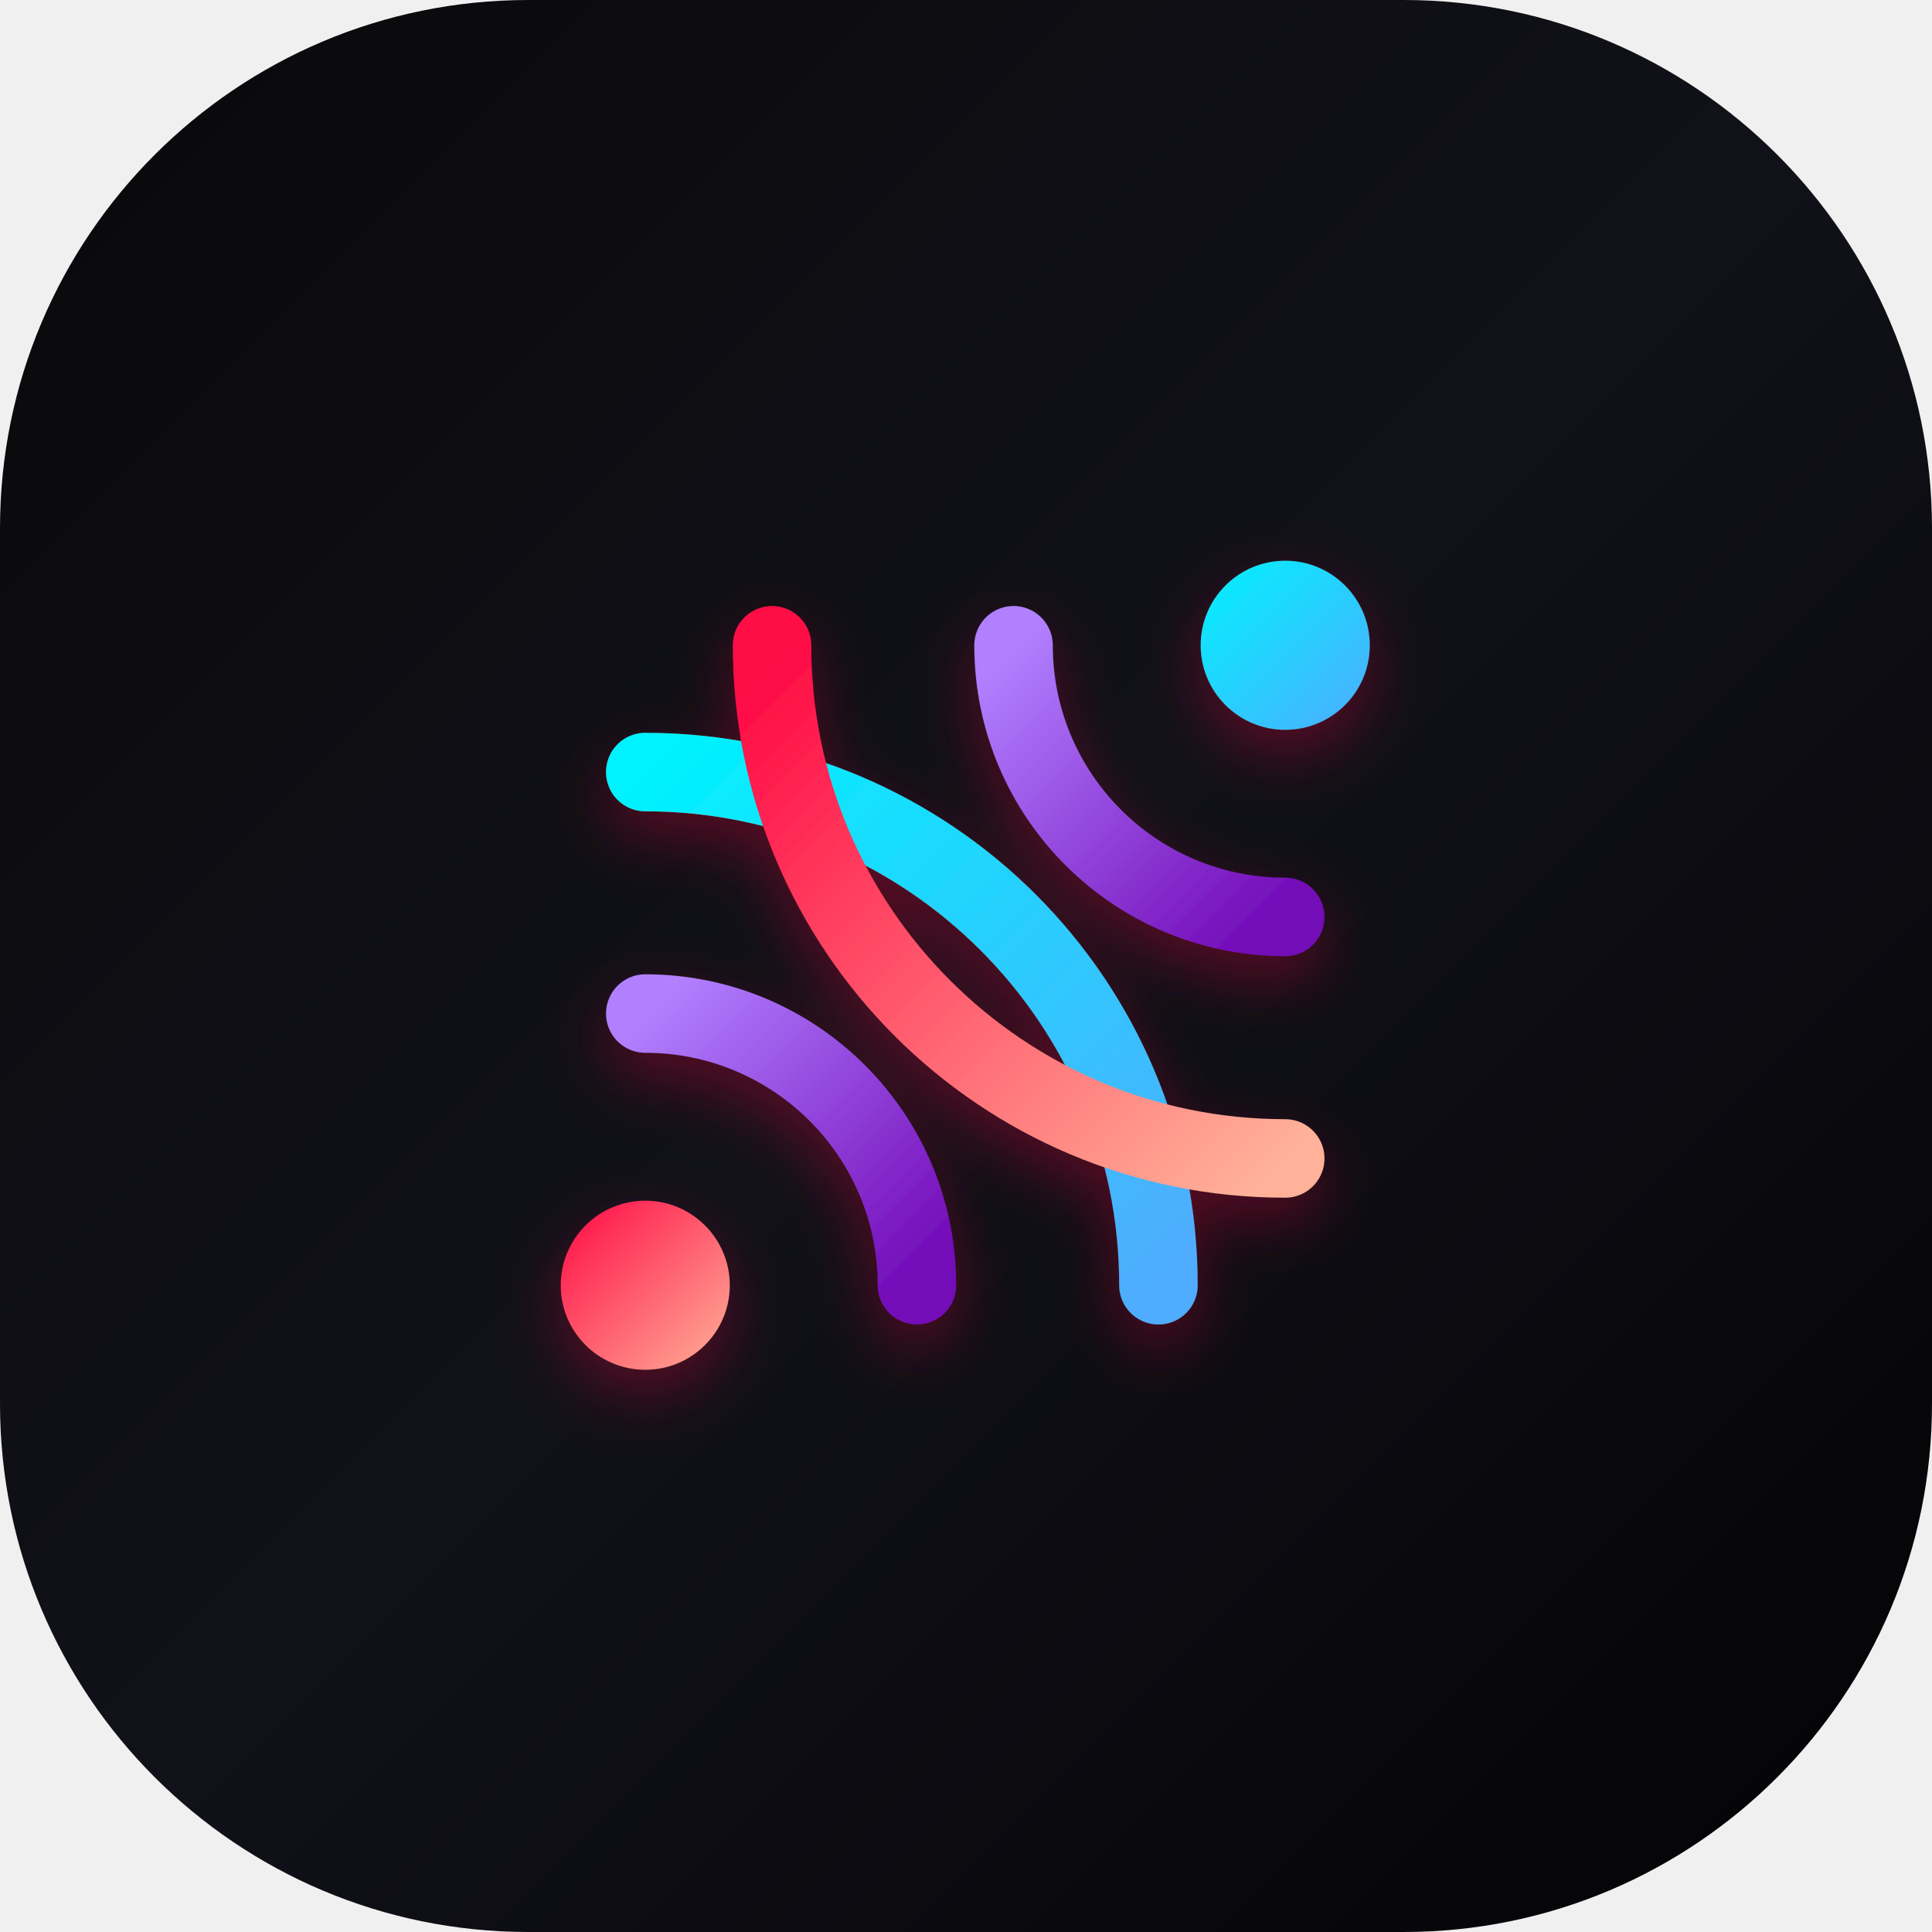
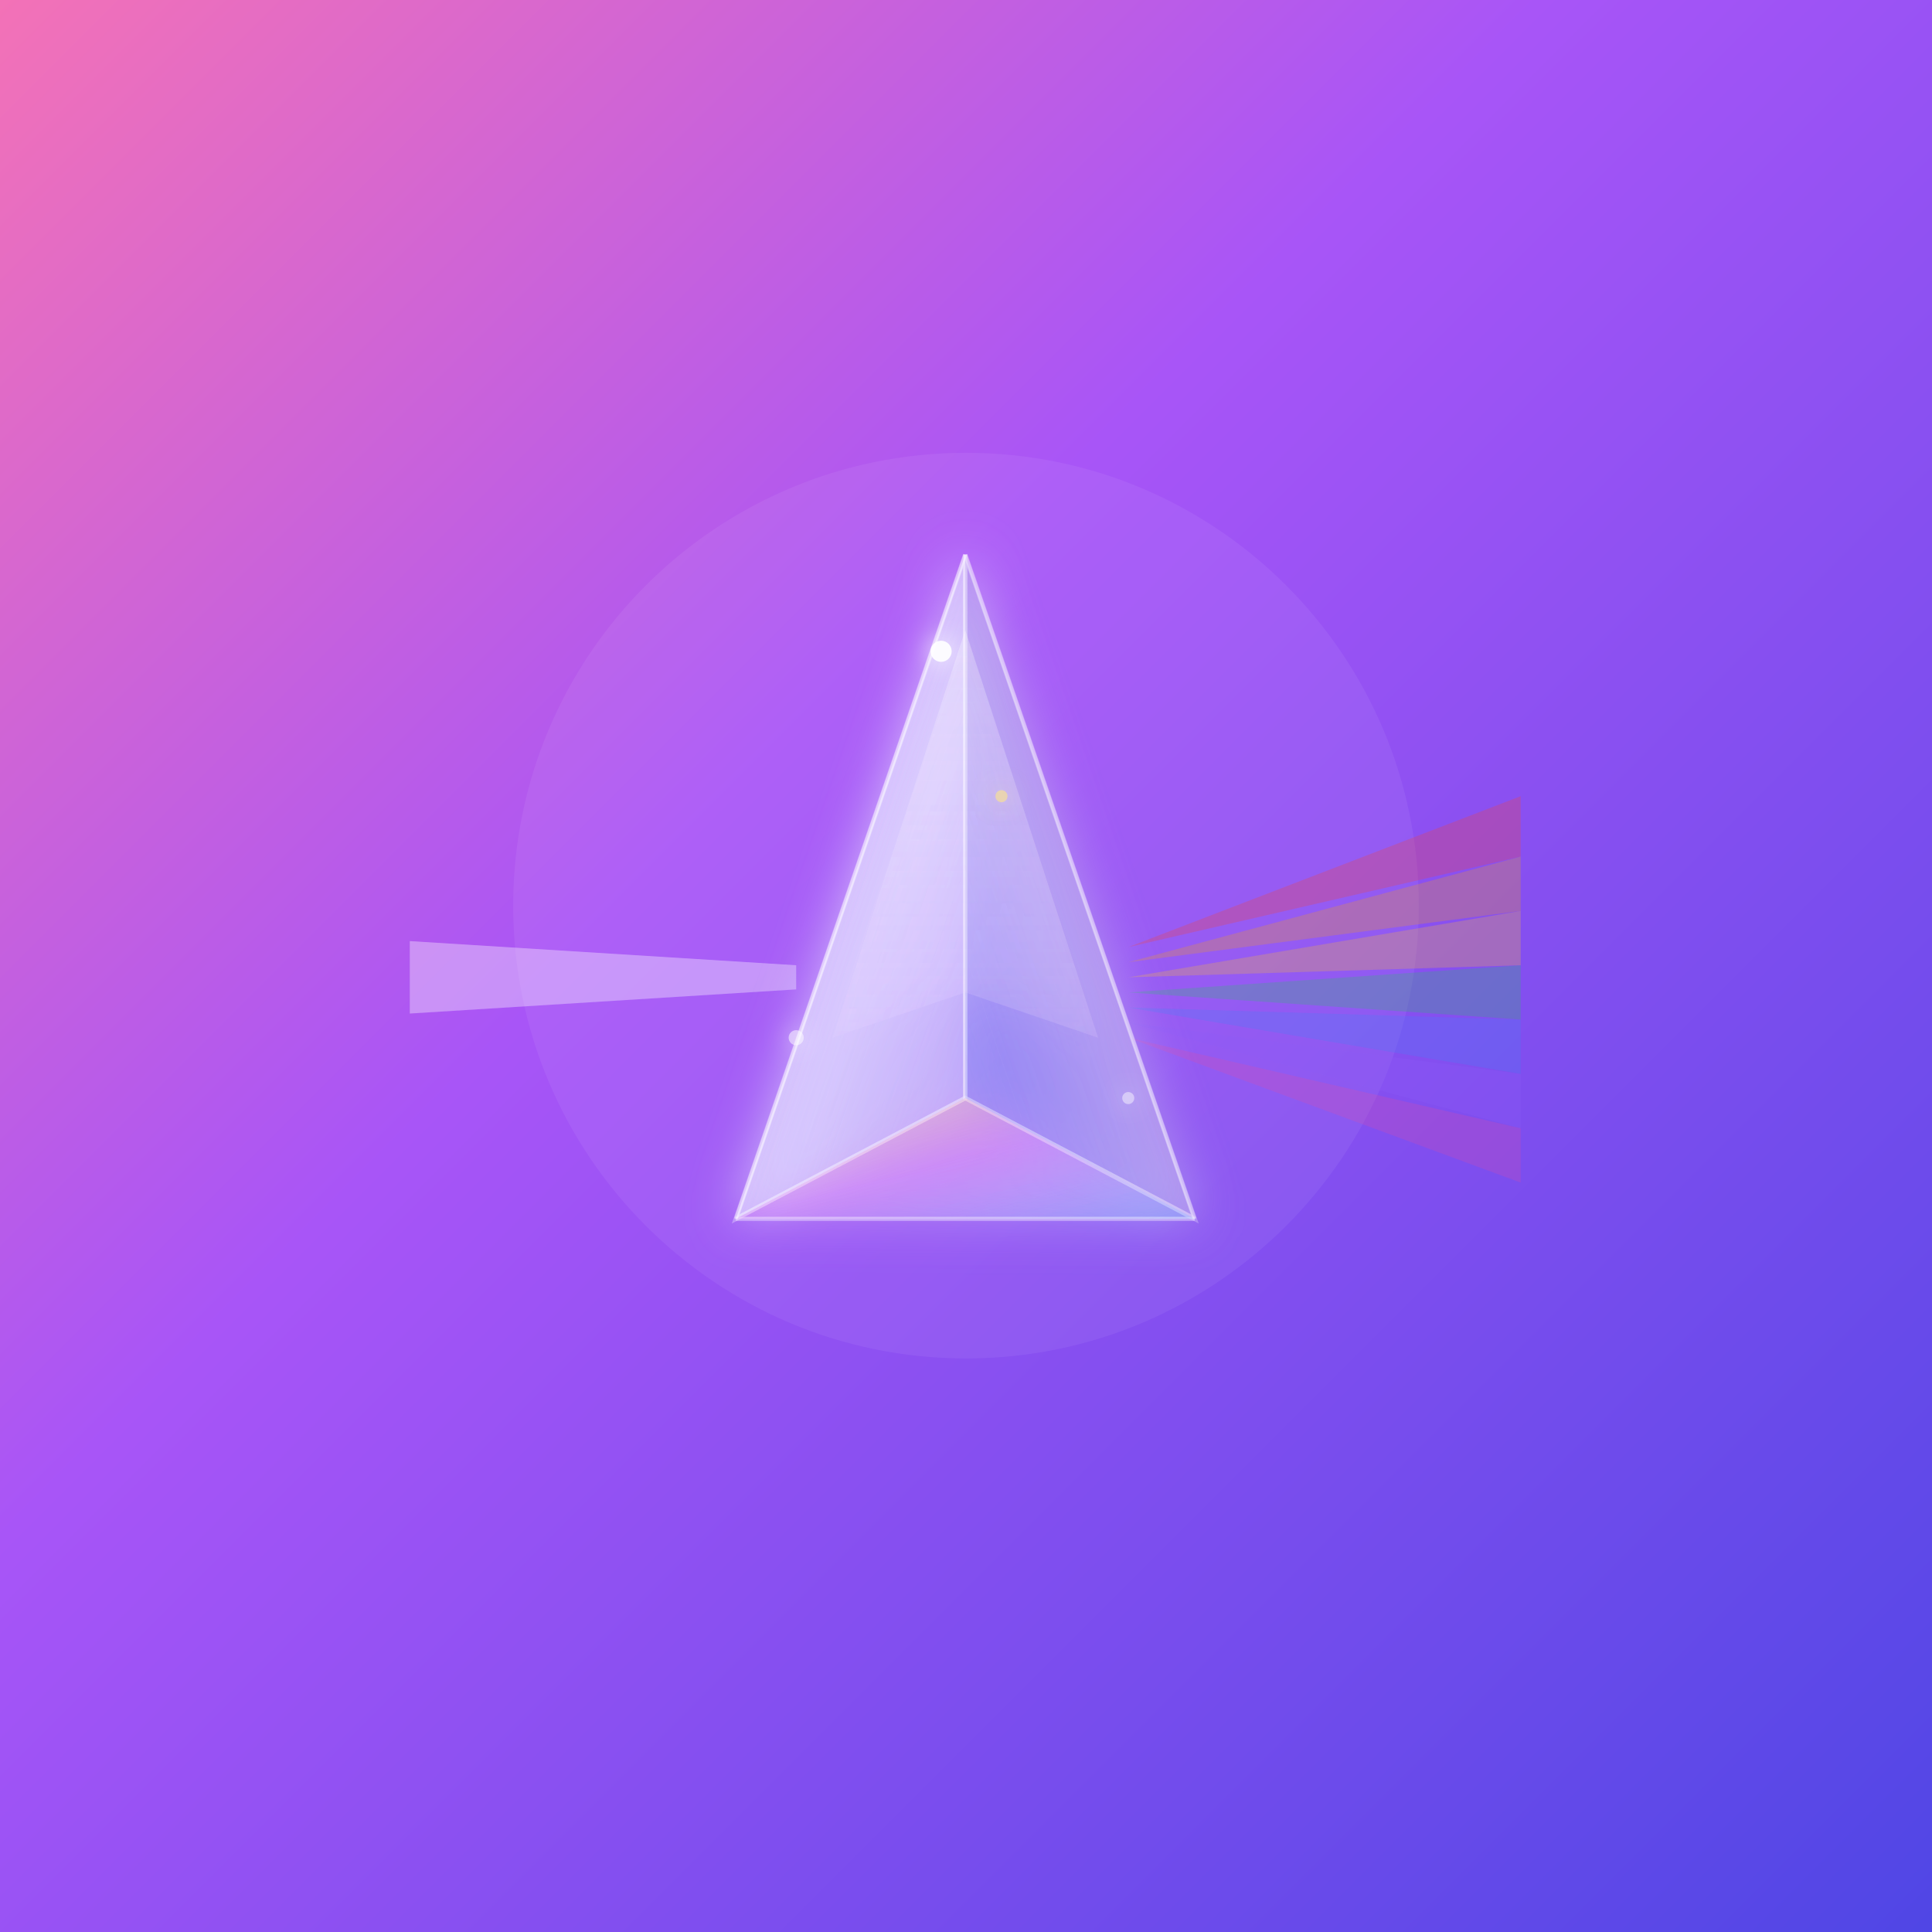
<svg xmlns="http://www.w3.org/2000/svg" viewBox="0 0 512 512" width="512" height="512">
  <defs>
-     <linearGradient id="bg-grad" x1="0%" y1="0%" x2="100%" y2="100%">
-       <stop offset="0%" stop-color="#09090b" />
-       <stop offset="50%" stop-color="#111119" />
-       <stop offset="100%" stop-color="#030305" />
+     <linearGradient id="bg" x1="0%" y1="0%" x2="100%" y2="100%">
+       <stop offset="0%" stop-color="#f472b6" />
+       <stop offset="40%" stop-color="#a855f7" />
+       <stop offset="100%" stop-color="#4f46e5" />
    </linearGradient>
-     <linearGradient id="relay-cyan" x1="0%" y1="0%" x2="100%" y2="100%">
-       <stop offset="0%" stop-color="#00f2fe" />
-       <stop offset="100%" stop-color="#4facfe" />
+     <linearGradient id="facet-left" x1="0%" y1="0%" x2="100%" y2="100%">
+       <stop offset="0%" stop-color="#ffffff" stop-opacity="0.85" />
+       <stop offset="100%" stop-color="#c4b5fd" stop-opacity="0.55" />
    </linearGradient>
-     <linearGradient id="relay-magenta" x1="0%" y1="0%" x2="100%" y2="100%">
-       <stop offset="0%" stop-color="#ff0844" />
-       <stop offset="100%" stop-color="#ffb199" />
+     <linearGradient id="facet-right" x1="100%" y1="0%" x2="0%" y2="100%">
+       <stop offset="0%" stop-color="#fbcfe8" stop-opacity="0.7" />
+       <stop offset="100%" stop-color="#818cf8" stop-opacity="0.45" />
    </linearGradient>
-     <linearGradient id="relay-purple" x1="0%" y1="0%" x2="100%" y2="100%">
-       <stop offset="0%" stop-color="#b180ff" />
-       <stop offset="100%" stop-color="#7209b7" />
+     <linearGradient id="facet-top" x1="50%" y1="0%" x2="50%" y2="100%">
+       <stop offset="0%" stop-color="#ffffff" stop-opacity="0.95" />
+       <stop offset="100%" stop-color="#e9d5ff" stop-opacity="0.6" />
    </linearGradient>
-     <filter id="super-glow" x="-30%" y="-30%" width="160%" height="160%">
-       <feDropShadow dx="0" dy="16" stdDeviation="20" flood-color="#4facfe" flood-opacity="0.25" />
-       <feDropShadow dx="0" dy="8" stdDeviation="10" flood-color="#ff0844" flood-opacity="0.3" />
+     <linearGradient id="facet-inner" x1="0%" y1="0%" x2="100%" y2="100%">
+       <stop offset="0%" stop-color="#fde68a" stop-opacity="0.5" />
+       <stop offset="50%" stop-color="#f0abfc" stop-opacity="0.35" />
+       <stop offset="100%" stop-color="#93c5fd" stop-opacity="0.5" />
+     </linearGradient>
+     <linearGradient id="rainbow" x1="0%" y1="0%" x2="100%" y2="0%">
+       <stop offset="0%" stop-color="#ef4444" stop-opacity="0.6" />
+       <stop offset="20%" stop-color="#f59e0b" stop-opacity="0.5" />
+       <stop offset="40%" stop-color="#22c55e" stop-opacity="0.5" />
+       <stop offset="60%" stop-color="#3b82f6" stop-opacity="0.5" />
+       <stop offset="80%" stop-color="#8b5cf6" stop-opacity="0.5" />
+       <stop offset="100%" stop-color="#ec4899" stop-opacity="0.4" />
+     </linearGradient>
+     <filter id="glow" x="-25%" y="-25%" width="150%" height="150%">
+       <feGaussianBlur stdDeviation="8" result="blur" />
+       <feMerge>
+         <feMergeNode in="blur" />
+         <feMergeNode in="SourceGraphic" />
+       </feMerge>
+     </filter>
+     <filter id="sparkle" x="-50%" y="-50%" width="200%" height="200%">
+       <feGaussianBlur stdDeviation="4" result="blur" />
+       <feMerge>
+         <feMergeNode in="blur" />
+         <feMergeNode in="SourceGraphic" />
+       </feMerge>
    </filter>
  </defs>
-   <rect width="512" height="512" rx="140" fill="url(#bg-grad)" />
-   <g filter="url(#super-glow)" transform="translate(51, 51) scale(0.8)">
-     <path d="M 150 192 A 170 170 0 0 1 320 362" fill="none" stroke="url(#relay-cyan)" stroke-width="26" stroke-linecap="round" />
-     <path d="M 150 272 A 90 90 0 0 1 240 362" fill="none" stroke="url(#relay-purple)" stroke-width="26" stroke-linecap="round" />
-     <circle cx="150" cy="362" r="28" fill="url(#relay-magenta)" />
-     <path d="M 362 320 A 170 170 0 0 1 192 150" fill="none" stroke="url(#relay-magenta)" stroke-width="26" stroke-linecap="round" />
-     <path d="M 362 240 A 90 90 0 0 1 272 150" fill="none" stroke="url(#relay-purple)" stroke-width="26" stroke-linecap="round" />
-     <circle cx="362" cy="150" r="28" fill="url(#relay-cyan)" />
+   <rect width="512" height="512" rx="0" fill="url(#bg)" />
+   <circle cx="256" cy="240" r="120" fill="white" opacity="0.06" />
+   <g transform="translate(51, 51) scale(0.8)">
+     <g opacity="0.7">
+       <polygon points="310,250 440,200 440,220" fill="#ef4444" opacity="0.4" />
+       <polygon points="310,255 440,220 440,238" fill="#f59e0b" opacity="0.35" />
+       <polygon points="310,260 440,238 440,256" fill="#fbbf24" opacity="0.35" />
+       <polygon points="310,265 440,256 440,274" fill="#22c55e" opacity="0.35" />
+       <polygon points="310,270 440,274 440,292" fill="#3b82f6" opacity="0.35" />
+       <polygon points="310,275 440,292 440,310" fill="#8b5cf6" opacity="0.35" />
+       <polygon points="310,280 440,310 440,328" fill="#ec4899" opacity="0.3" />
+     </g>
+     <polygon points="72,248 200,256 200,264 72,272" fill="white" opacity="0.35" />
+     <g filter="url(#glow)">
+       <polygon points="256,120 180,340 256,300" fill="url(#facet-left)" stroke="white" stroke-opacity="0.3" stroke-width="1.5" />
+       <polygon points="256,120 332,340 256,300" fill="url(#facet-right)" stroke="white" stroke-opacity="0.25" stroke-width="1.5" />
+       <polygon points="180,340 332,340 256,300" fill="url(#facet-inner)" stroke="white" stroke-opacity="0.2" stroke-width="1.5" />
+       <polygon points="256,145 212,280 256,265 300,280" fill="url(#facet-top)" opacity="0.3" />
+     </g>
+     <line x1="256" y1="120" x2="180" y2="340" stroke="white" stroke-opacity="0.4" stroke-width="1.2" />
+     <line x1="256" y1="120" x2="332" y2="340" stroke="white" stroke-opacity="0.35" stroke-width="1.2" />
+     <line x1="180" y1="340" x2="332" y2="340" stroke="white" stroke-opacity="0.25" stroke-width="1.2" />
+     <line x1="256" y1="120" x2="256" y2="300" stroke="white" stroke-opacity="0.12" stroke-width="0.8" />
+     <g filter="url(#sparkle)">
+       <circle cx="248" cy="152" r="3.5" fill="white" opacity="0.9" />
+       <circle cx="200" cy="280" r="2.5" fill="white" opacity="0.5" />
+       <circle cx="310" cy="300" r="2" fill="white" opacity="0.45" />
+       <circle cx="268" cy="200" r="2" fill="#fde68a" opacity="0.6" />
+     </g>
  </g>
</svg>
